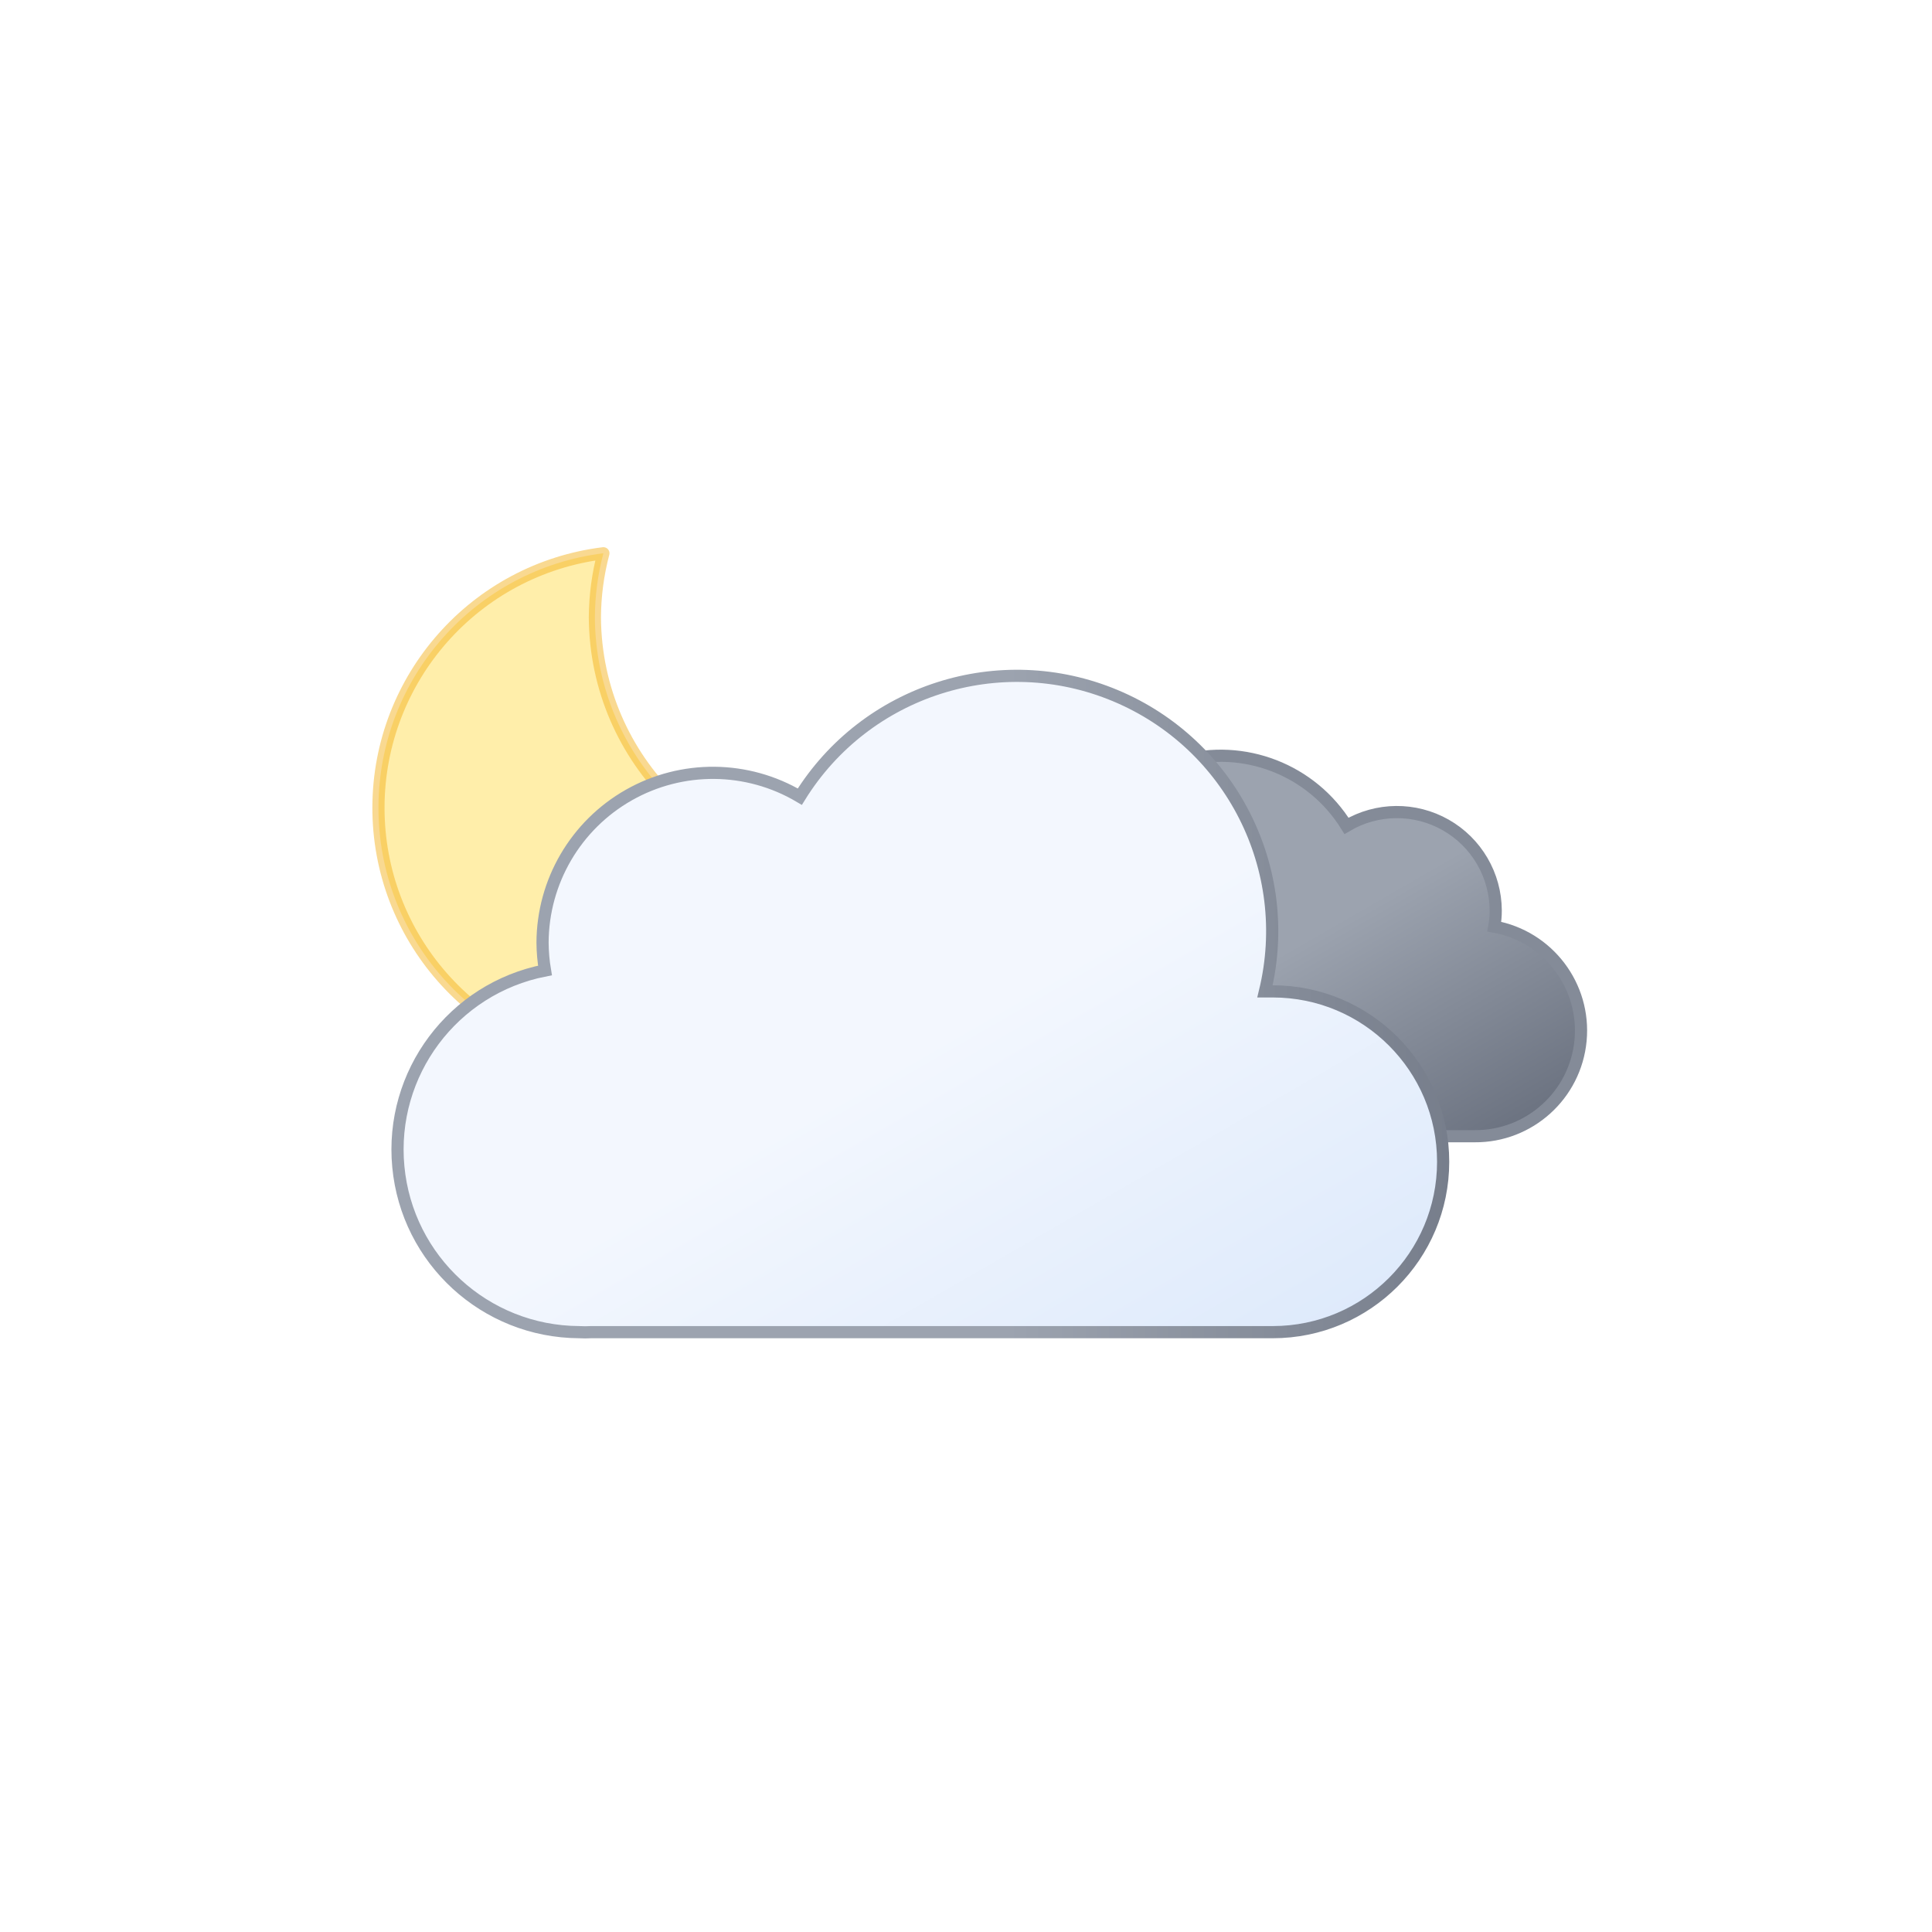
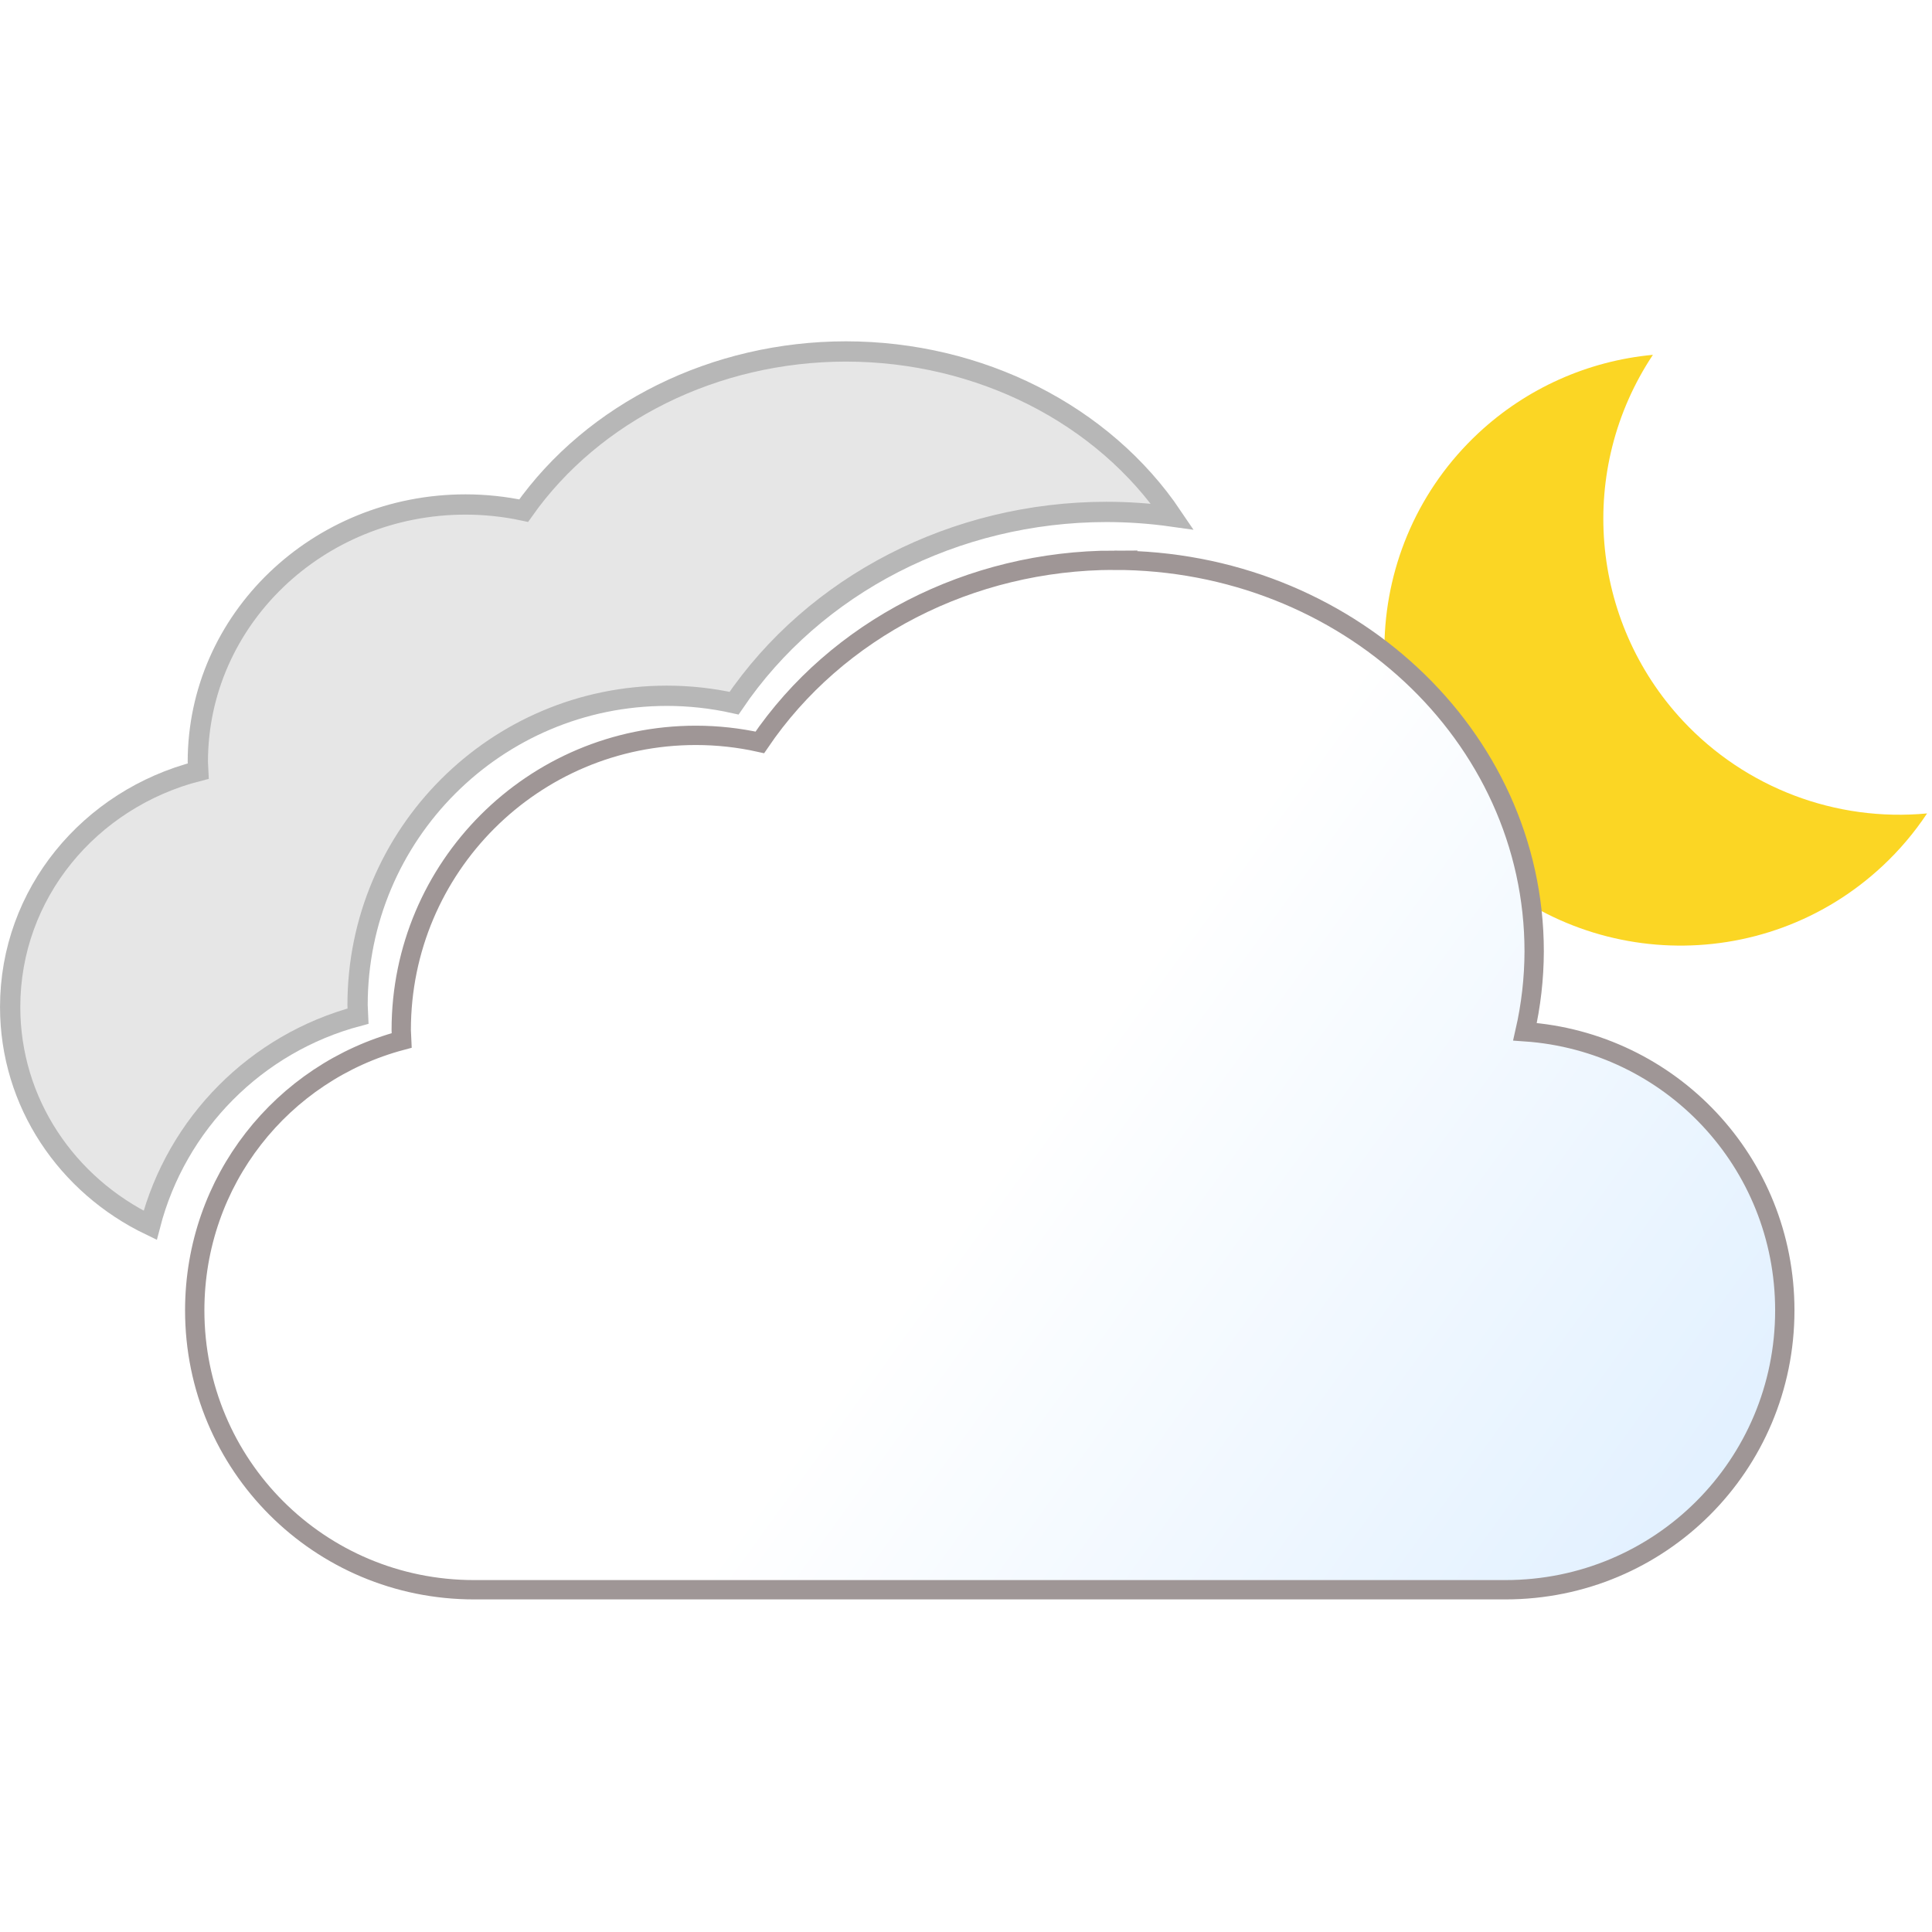
- <svg xmlns="http://www.w3.org/2000/svg" xmlns:xlink="http://www.w3.org/1999/xlink" viewBox="0 0 79.374 79.374" version="1.1" id="svg31" width="300" height="300">
-   <defs id="defs23">
-     <linearGradient id="a" x1="13.58" y1="15.57" x2="24.15" y2="33.87" gradientUnits="userSpaceOnUse" gradientTransform="translate(5.789956,9.229974)">
-       <stop offset="0" stop-color="#86c3db" id="stop2" />
-       <stop offset="0.45" stop-color="#86c3db" id="stop4" />
-       <stop offset="1" stop-color="#5eafcf" id="stop6" />
+ <svg xmlns="http://www.w3.org/2000/svg" xmlns:xlink="http://www.w3.org/1999/xlink" width="300" height="300" viewBox="0 0 79.375 79.375" version="1.1" id="svg8">
+   <defs id="defs2">
+     <linearGradient xlink:href="#linearGradient840-7" id="linearGradient842-2" x1="71.641" y1="50.063" x2="43.17" y2="29.45" gradientUnits="userSpaceOnUse" gradientTransform="translate(0.03938176,15.98606)" />
+     <linearGradient id="linearGradient840-7">
+       <stop style="stop-color:#dfefff;stop-opacity:1" offset="0" id="stop836-0" />
+       <stop style="stop-color:#ffffff;stop-opacity:1" offset="1" id="stop838-9" />
    </linearGradient>
-     <linearGradient id="b" x1="40.76" y1="23" x2="50.83" y2="40.46" gradientUnits="userSpaceOnUse" gradientTransform="translate(5.789956,9.229974)">
-       <stop offset="0" stop-color="#9ca3af" id="stop9" />
-       <stop offset="0.45" stop-color="#9ca3af" id="stop11" />
-       <stop offset="1" stop-color="#6b7280" id="stop13" />
-     </linearGradient>
-     <linearGradient id="c" x1="22.56" y1="21.96" x2="39.2" y2="50.8" gradientUnits="userSpaceOnUse" gradientTransform="translate(5.789956,9.229974)">
-       <stop offset="0" stop-color="#f3f7fe" id="stop16" />
-       <stop offset="0.45" stop-color="#f3f7fe" id="stop18" />
-       <stop offset="1" stop-color="#deeafb" id="stop20" />
-     </linearGradient>
-     <linearGradient xlink:href="#b" id="linearGradient841" x1="16.079" y1="41.252" x2="59.54" y2="41.252" gradientUnits="userSpaceOnUse" />
+     <linearGradient xlink:href="#linearGradient840-7" id="linearGradient8265" gradientUnits="userSpaceOnUse" gradientTransform="translate(1.565884,17.22624)" x1="71.641" y1="50.063" x2="43.17" y2="29.45" />
  </defs>
-   <path d="m 35.12,35.91 a 10.61,10.61 0 0 1 -10.68,-10.54 10.5,10.5 0 0 1 0.35,-2.64 10.54,10.54 0 1 0 11.5,13.11 11.48,11.48 0 0 1 -1.17,0.07 z" stroke="#72b9d5" stroke-linecap="round" stroke-linejoin="round" stroke-width="0.5" fill="url(#a)" id="path25" style="fill:#ffeeaa;stroke:#f2b21d;stroke-opacity:0.486" />
-   <path d="m 40.02,42.68 a 4.05,4.05 0 0 0 4.05,4 h 16.51 a 4.34,4.34 0 0 0 0.81,-8.61 3.52,3.52 0 0 0 0.06,-0.66 4.06,4.06 0 0 0 -6.13,-3.48 6.08,6.08 0 0 0 -11.25,3.19 6.34,6.34 0 0 0 0.18,1.46 h -0.18 a 4.05,4.05 0 0 0 -4.05,4.1 z" stroke="#848b98" stroke-miterlimit="10" stroke-width="0.5" fill="url(#b)" id="path27" style="fill:url(#b)" />
-   <path d="m 52.29,40.73 h -0.32 a 10.49,10.49 0 0 0 -19.11,-8 7,7 0 0 0 -10.57,6 7.21,7.21 0 0 0 0.1,1.14 7.5,7.5 0 0 0 1.4,14.86 4.19,4.19 0 0 0 0.5,0 v 0 h 28 a 7,7 0 0 0 0,-14 z" stroke="#e6effc" stroke-miterlimit="10" stroke-width="0.5" fill="url(#c)" id="path29" style="fill:url(#c);stroke:url(#linearGradient841)" />
+   <path id="path2142-2-6" style="fill:#fbd624;fill-opacity:1;stroke:none;stroke-width:0.721;stroke-opacity:1" d="m 67.908,14.578 a 12.165,12.165 0 0 0 -7.167,3.214 12.165,12.165 0 0 0 -0.591,17.194 12.165,12.165 0 0 0 17.194,0.591 12.165,12.165 0 0 0 1.829,-2.158 12.165,12.165 0 0 1 -10.031,-3.804 12.165,12.165 0 0 1 -1.234,-15.036 z" />
+   <g id="g928" transform="translate(-0.8015599,-2.962506)">
+     <path id="path14-7-5-3" style="fill:#e6e6e6;fill-opacity:1;stroke:#b7b7b7;stroke-width:0.833;stroke-miterlimit:4;stroke-dasharray:none;stroke-opacity:1" d="M 35.554,17.402 A 15.676,14.046 0 0 0 22.316,23.942 11,10.577 0 0 0 19.928,23.689 11,10.577 0 0 0 8.929,34.266 a 11,10.577 0 0 0 0.015,0.377 c -4.458,1.141 -7.725,5.034 -7.725,9.69 0,3.936 2.336,7.327 5.752,8.971 C 8.056,49.113 11.329,45.822 15.509,44.71 a 12.709,12.709 0 0 1 -0.017,-0.453 12.709,12.709 0 0 1 12.709,-12.709 12.709,12.709 0 0 1 2.759,0.304 18.112,16.877 0 0 1 15.294,-7.858 18.112,16.877 0 0 1 2.714,0.191 15.676,14.046 0 0 0 -13.414,-6.783 z" />
+     <path id="path14-7-5-36-7" style="fill:url(#linearGradient8265);fill-opacity:1;stroke:#9f9696;stroke-width:0.794;stroke-miterlimit:4;stroke-dasharray:none;stroke-opacity:1" d="m 46.584,25.979 a 17.249,16.073 0 0 0 -14.566,7.484 12.104,12.104 0 0 0 -2.628,-0.289 12.104,12.104 0 0 0 -12.104,12.104 12.104,12.104 0 0 0 0.016,0.431 c -4.906,1.305 -8.5,5.761 -8.5,11.089 0,6.359 5.119,11.478 11.478,11.478 h 42.371 c 6.359,0 11.478,-5.119 11.478,-11.478 0,-6.088 -4.693,-11.036 -10.674,-11.447 a 17.249,16.073 0 0 0 0.377,-3.298 17.249,16.073 0 0 0 -17.249,-16.073 z" />
+   </g>
</svg>
